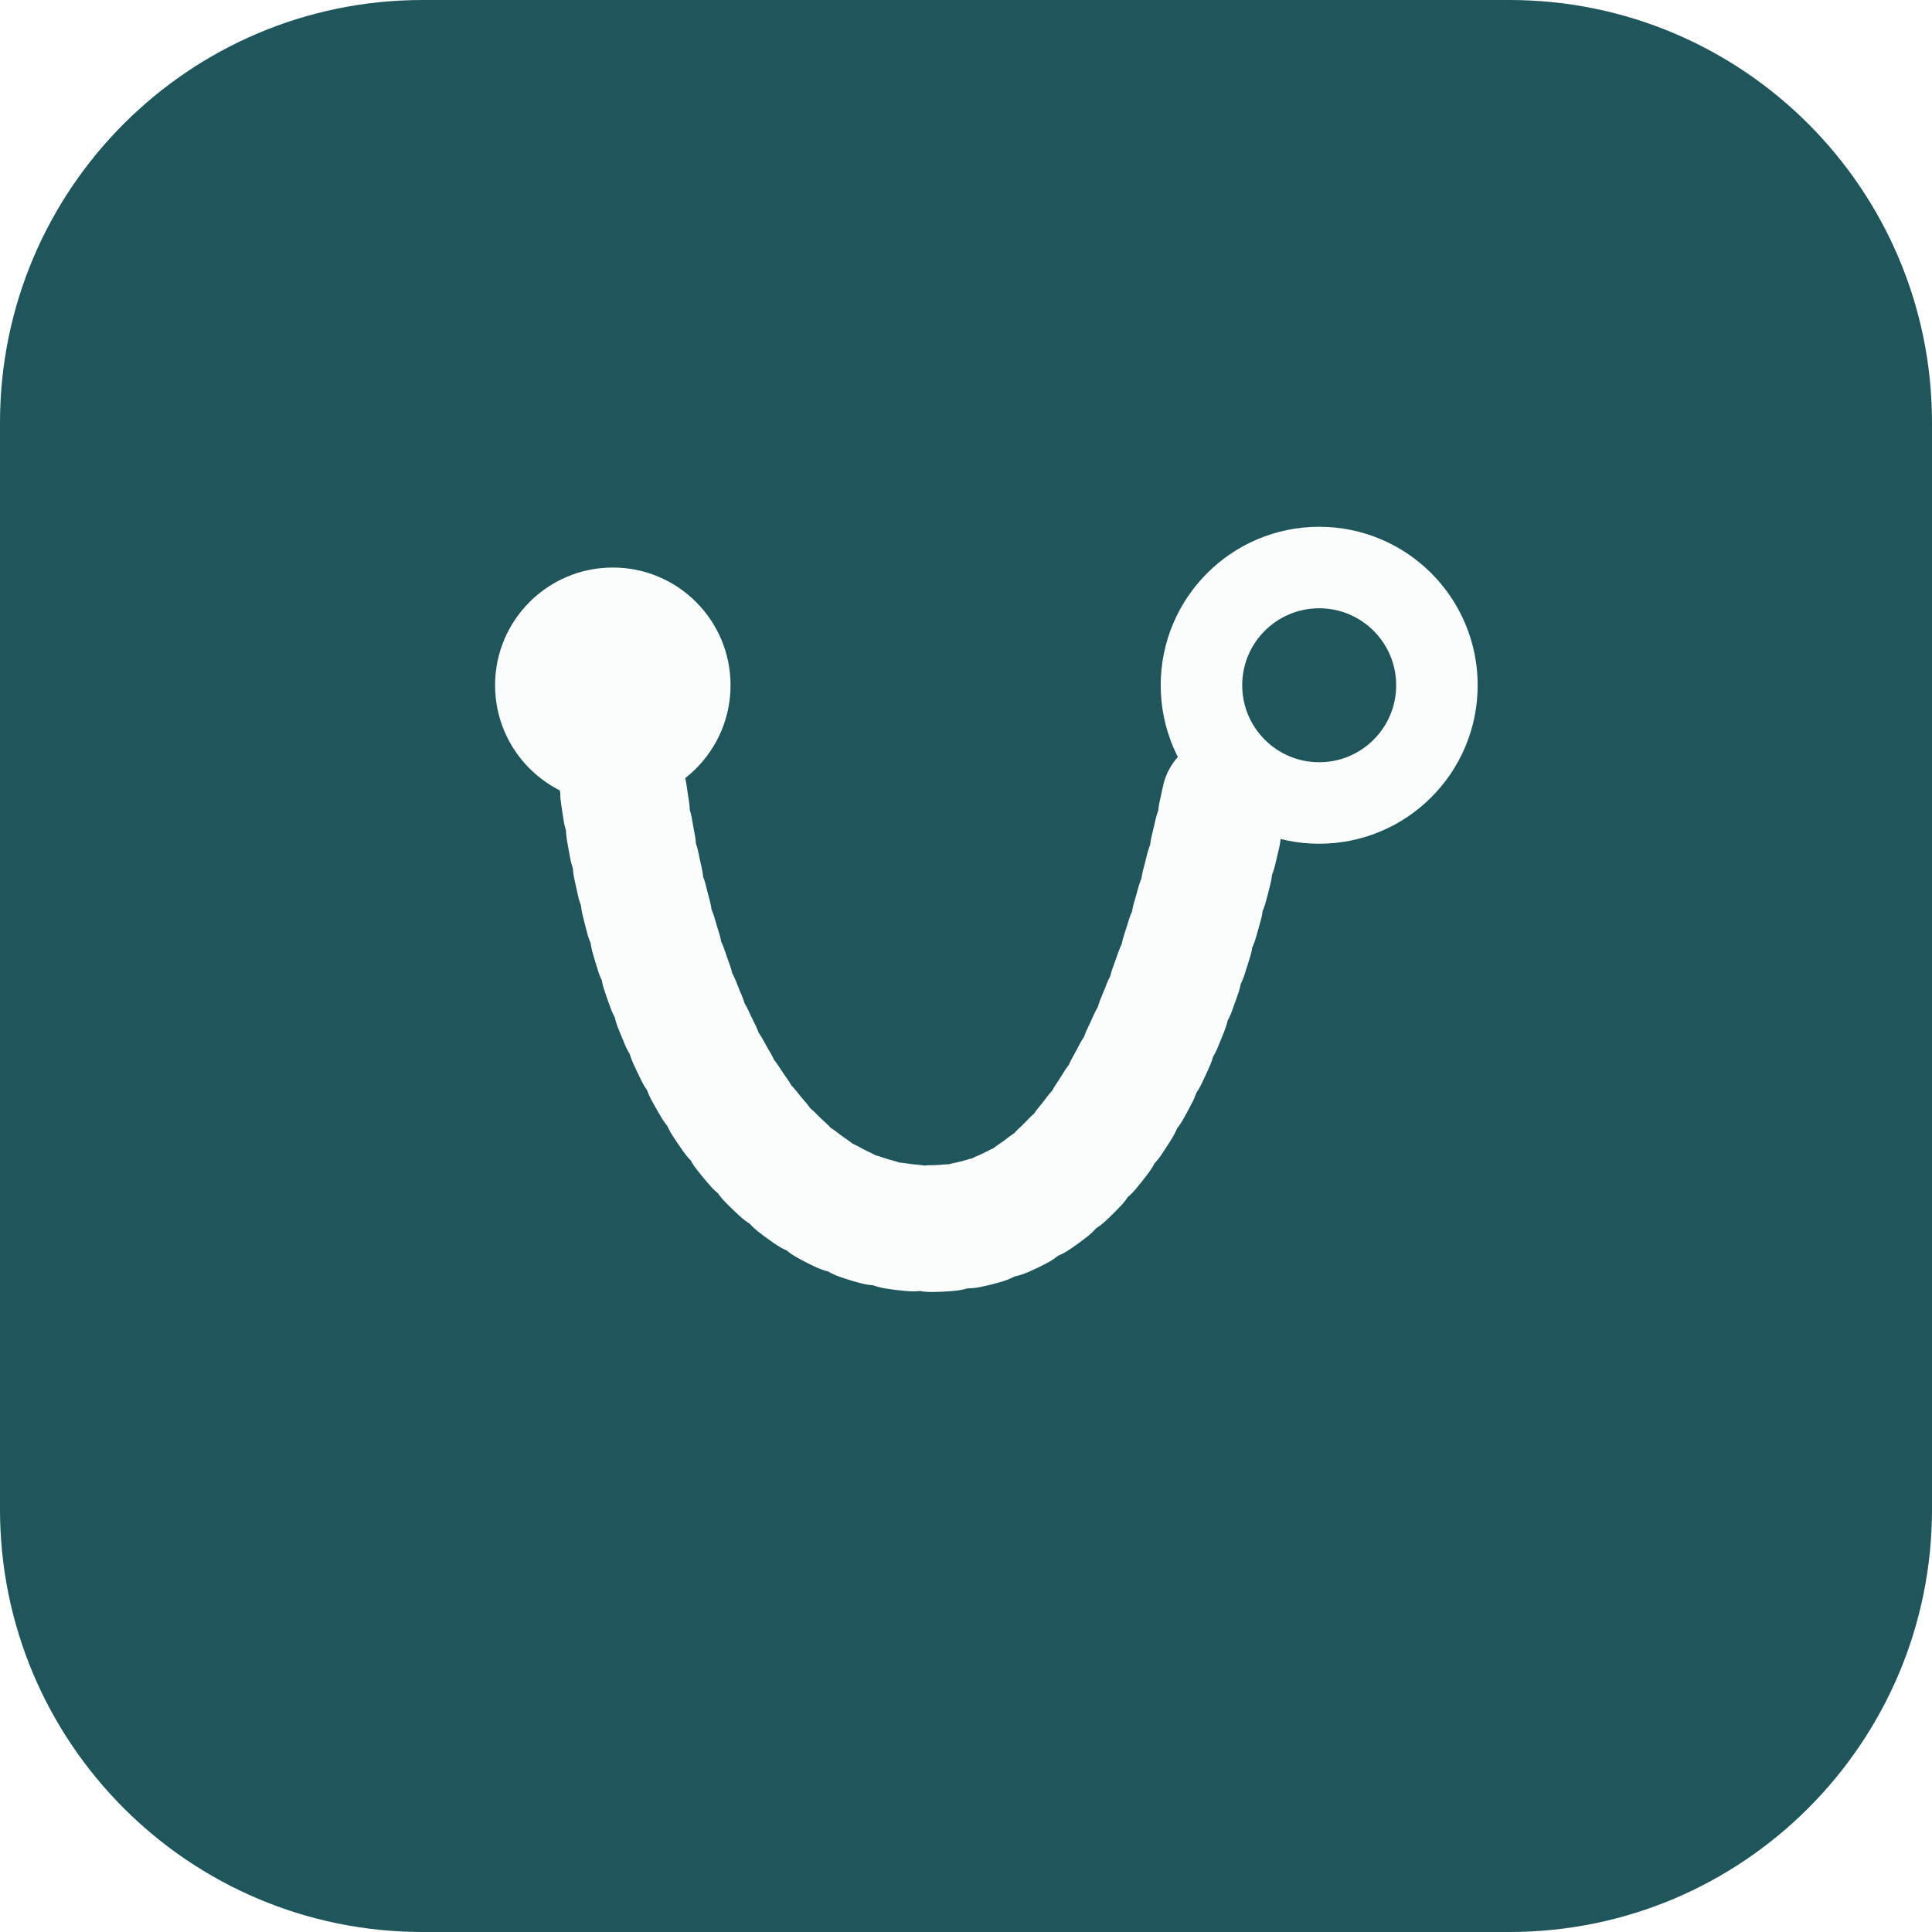
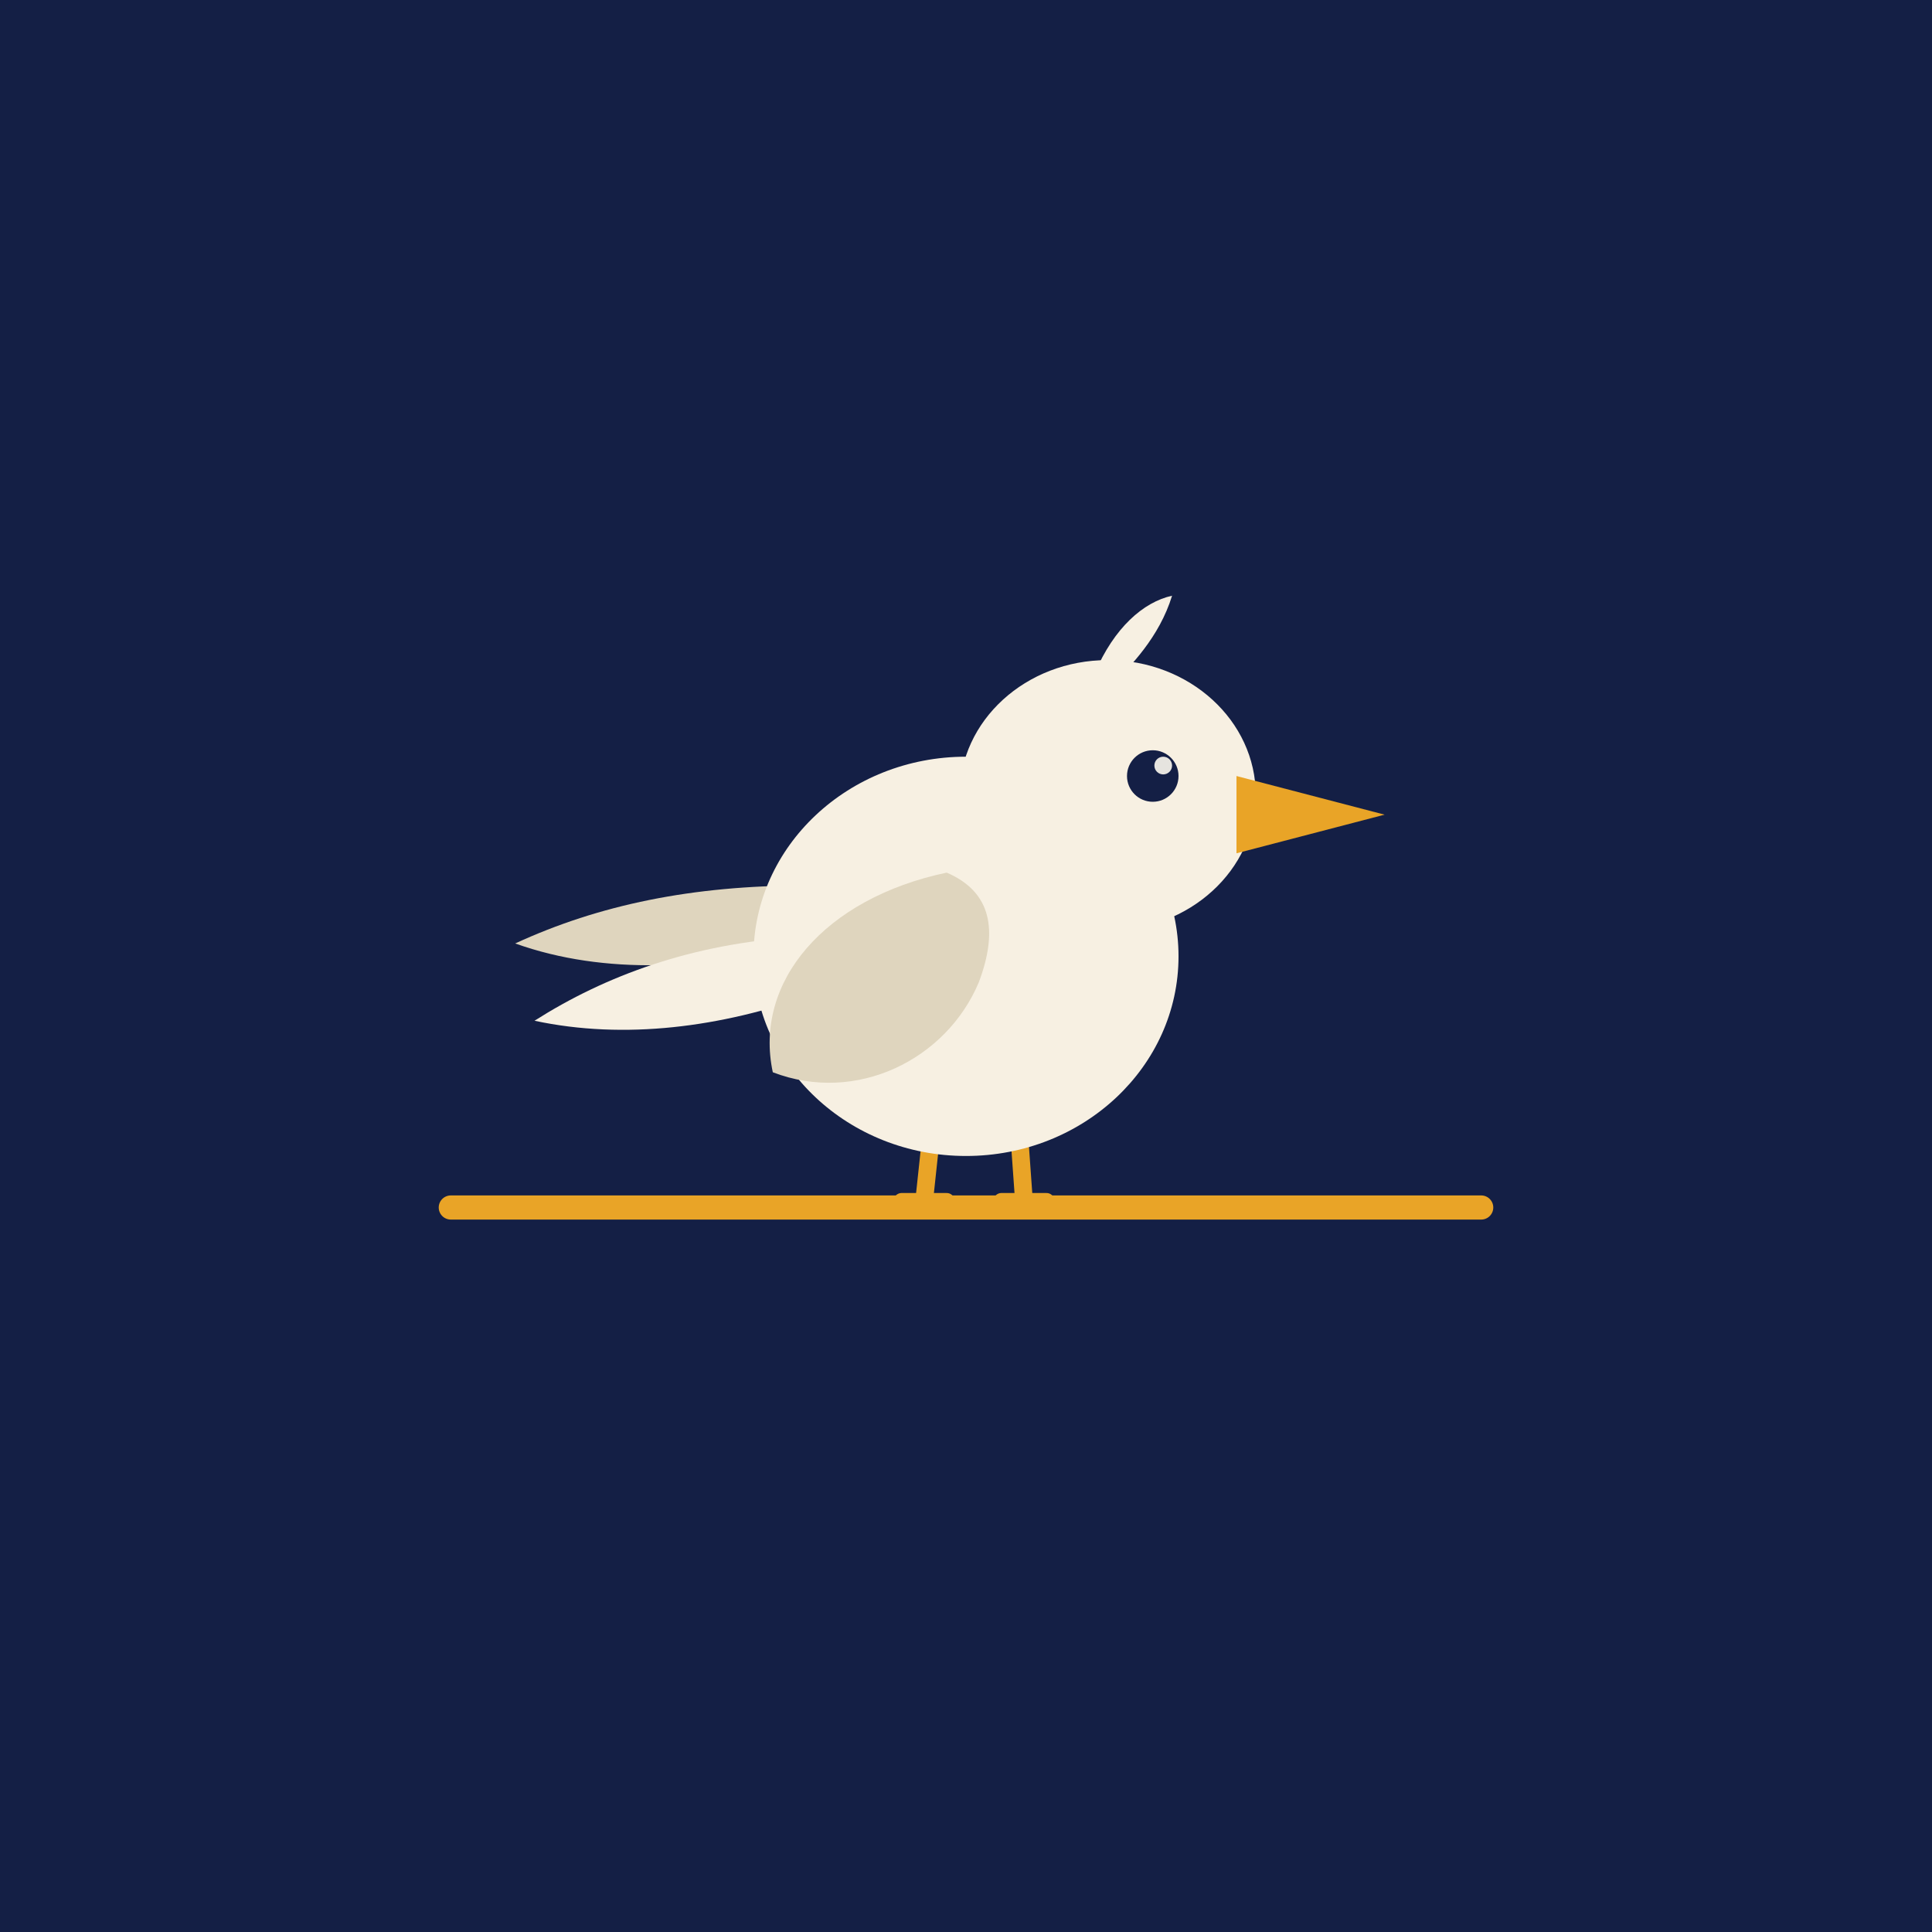
- <svg xmlns="http://www.w3.org/2000/svg" viewBox="0 0 512 512" role="img" aria-labelledby="title description">
-   <style>
-     .continuity-span {
-       stroke-dasharray: 1;
-       stroke-dashoffset: 0;
-       animation: relay-span 3.8s cubic-bezier(0.55, 0, 0.25, 1) 1 both;
-     }
- 
-     .open-destination {
-       animation: relay-arrival 3.8s ease-in-out 1 both;
-     }
- 
-     @keyframes relay-span {
-       0%,
-       8% {
-         stroke-dashoffset: 1;
-       }
-       62%,
-       100% {
-         stroke-dashoffset: 0;
-       }
-     }
- 
-     @keyframes relay-arrival {
-       0%,
-       55% {
-         opacity: 0.28;
-       }
-       72%,
-       100% {
-         opacity: 1;
-       }
-     }
- 
-     @media (prefers-reduced-motion: reduce) {
-       .continuity-span,
-       .open-destination {
-         animation: none;
-       }
-     }
-   </style>
-   <rect width="512" height="512" rx="112" fill="#1f565b" />
-   <g transform="translate(102.4 102.4) scale(4.8)" fill="#fbfdfc" stroke="#fbfdfc">
-     <circle cx="12.5" cy="16.5" r="6.5" stroke="none" />
-     <path class="continuity-span" d="M12.5 16.5 C13.5 33 19.5 46.5 30 46.5 C39.5 46.5 43.8 34.5 46.3 22.8" fill="none" pathLength="1" stroke-width="7" stroke-linecap="round" />
-     <circle class="open-destination" cx="51.5" cy="16.5" r="6.5" fill="none" stroke-width="4.5" />
+ <svg xmlns="http://www.w3.org/2000/svg" width="512" height="512" viewBox="0 0 120 120" role="img" aria-labelledby="title description">
+   <rect width="120" height="120" fill="#141F45" />
+   <g transform="translate(30 35) scale(.5)">
+     <path d="M-4 80 H124" stroke="#E9A427" stroke-width="3" stroke-linecap="round" />
+     <g>
+       <path d="M56 68 L54.8 79.2 M66.4 68 L67.2 79.2" stroke="#E9A427" stroke-width="2.2" stroke-linecap="round" />
+       <path d="M52 79.2 H57.6 M64.4 79.2 H70" stroke="#E9A427" stroke-width="2" stroke-linecap="round" />
+       <path d="M40 40 C26 40 14.4 42.4 4 47.2 C15.2 51.2 28 50.4 40 47.2 Z" fill="#DFD5BE" />
+       <path d="M39.2 46.4 C26 47.2 15.2 51.2 6.4 56.8 C17.6 59.2 29.6 57.6 40.8 53.6 Z" fill="#F7F0E2" />
+       <ellipse cx="60" cy="48.8" rx="26.4" ry="24.8" fill="#F7F0E2" />
+       <path d="M57.6 38.4 C42.4 41.6 33.6 52 36 63.2 C46.4 67.2 57.6 61.6 61.6 52 C64 45.6 63.2 40.8 57.6 38.4 Z" fill="#DFD5BE" />
+       <path d="M76 13.6 C78.4 8 82 4.8 85.6 4 C84 9.2 80.4 12.8 78 15.2 Z" fill="#F7F0E2" />
+       <ellipse cx="77.6" cy="28.8" rx="18.4" ry="16.8" fill="#F7F0E2" />
+       <path d="M93.6 26.4 L112 31.2 L93.6 36 Z" fill="#E9A427" />
+       <circle cx="83.2" cy="26.4" r="3.2" fill="#141F45" />
+       <circle cx="84.5" cy="25.1" r="1.1" fill="#FDF9F0" opacity=".9" />
+     </g>
  </g>
</svg>
